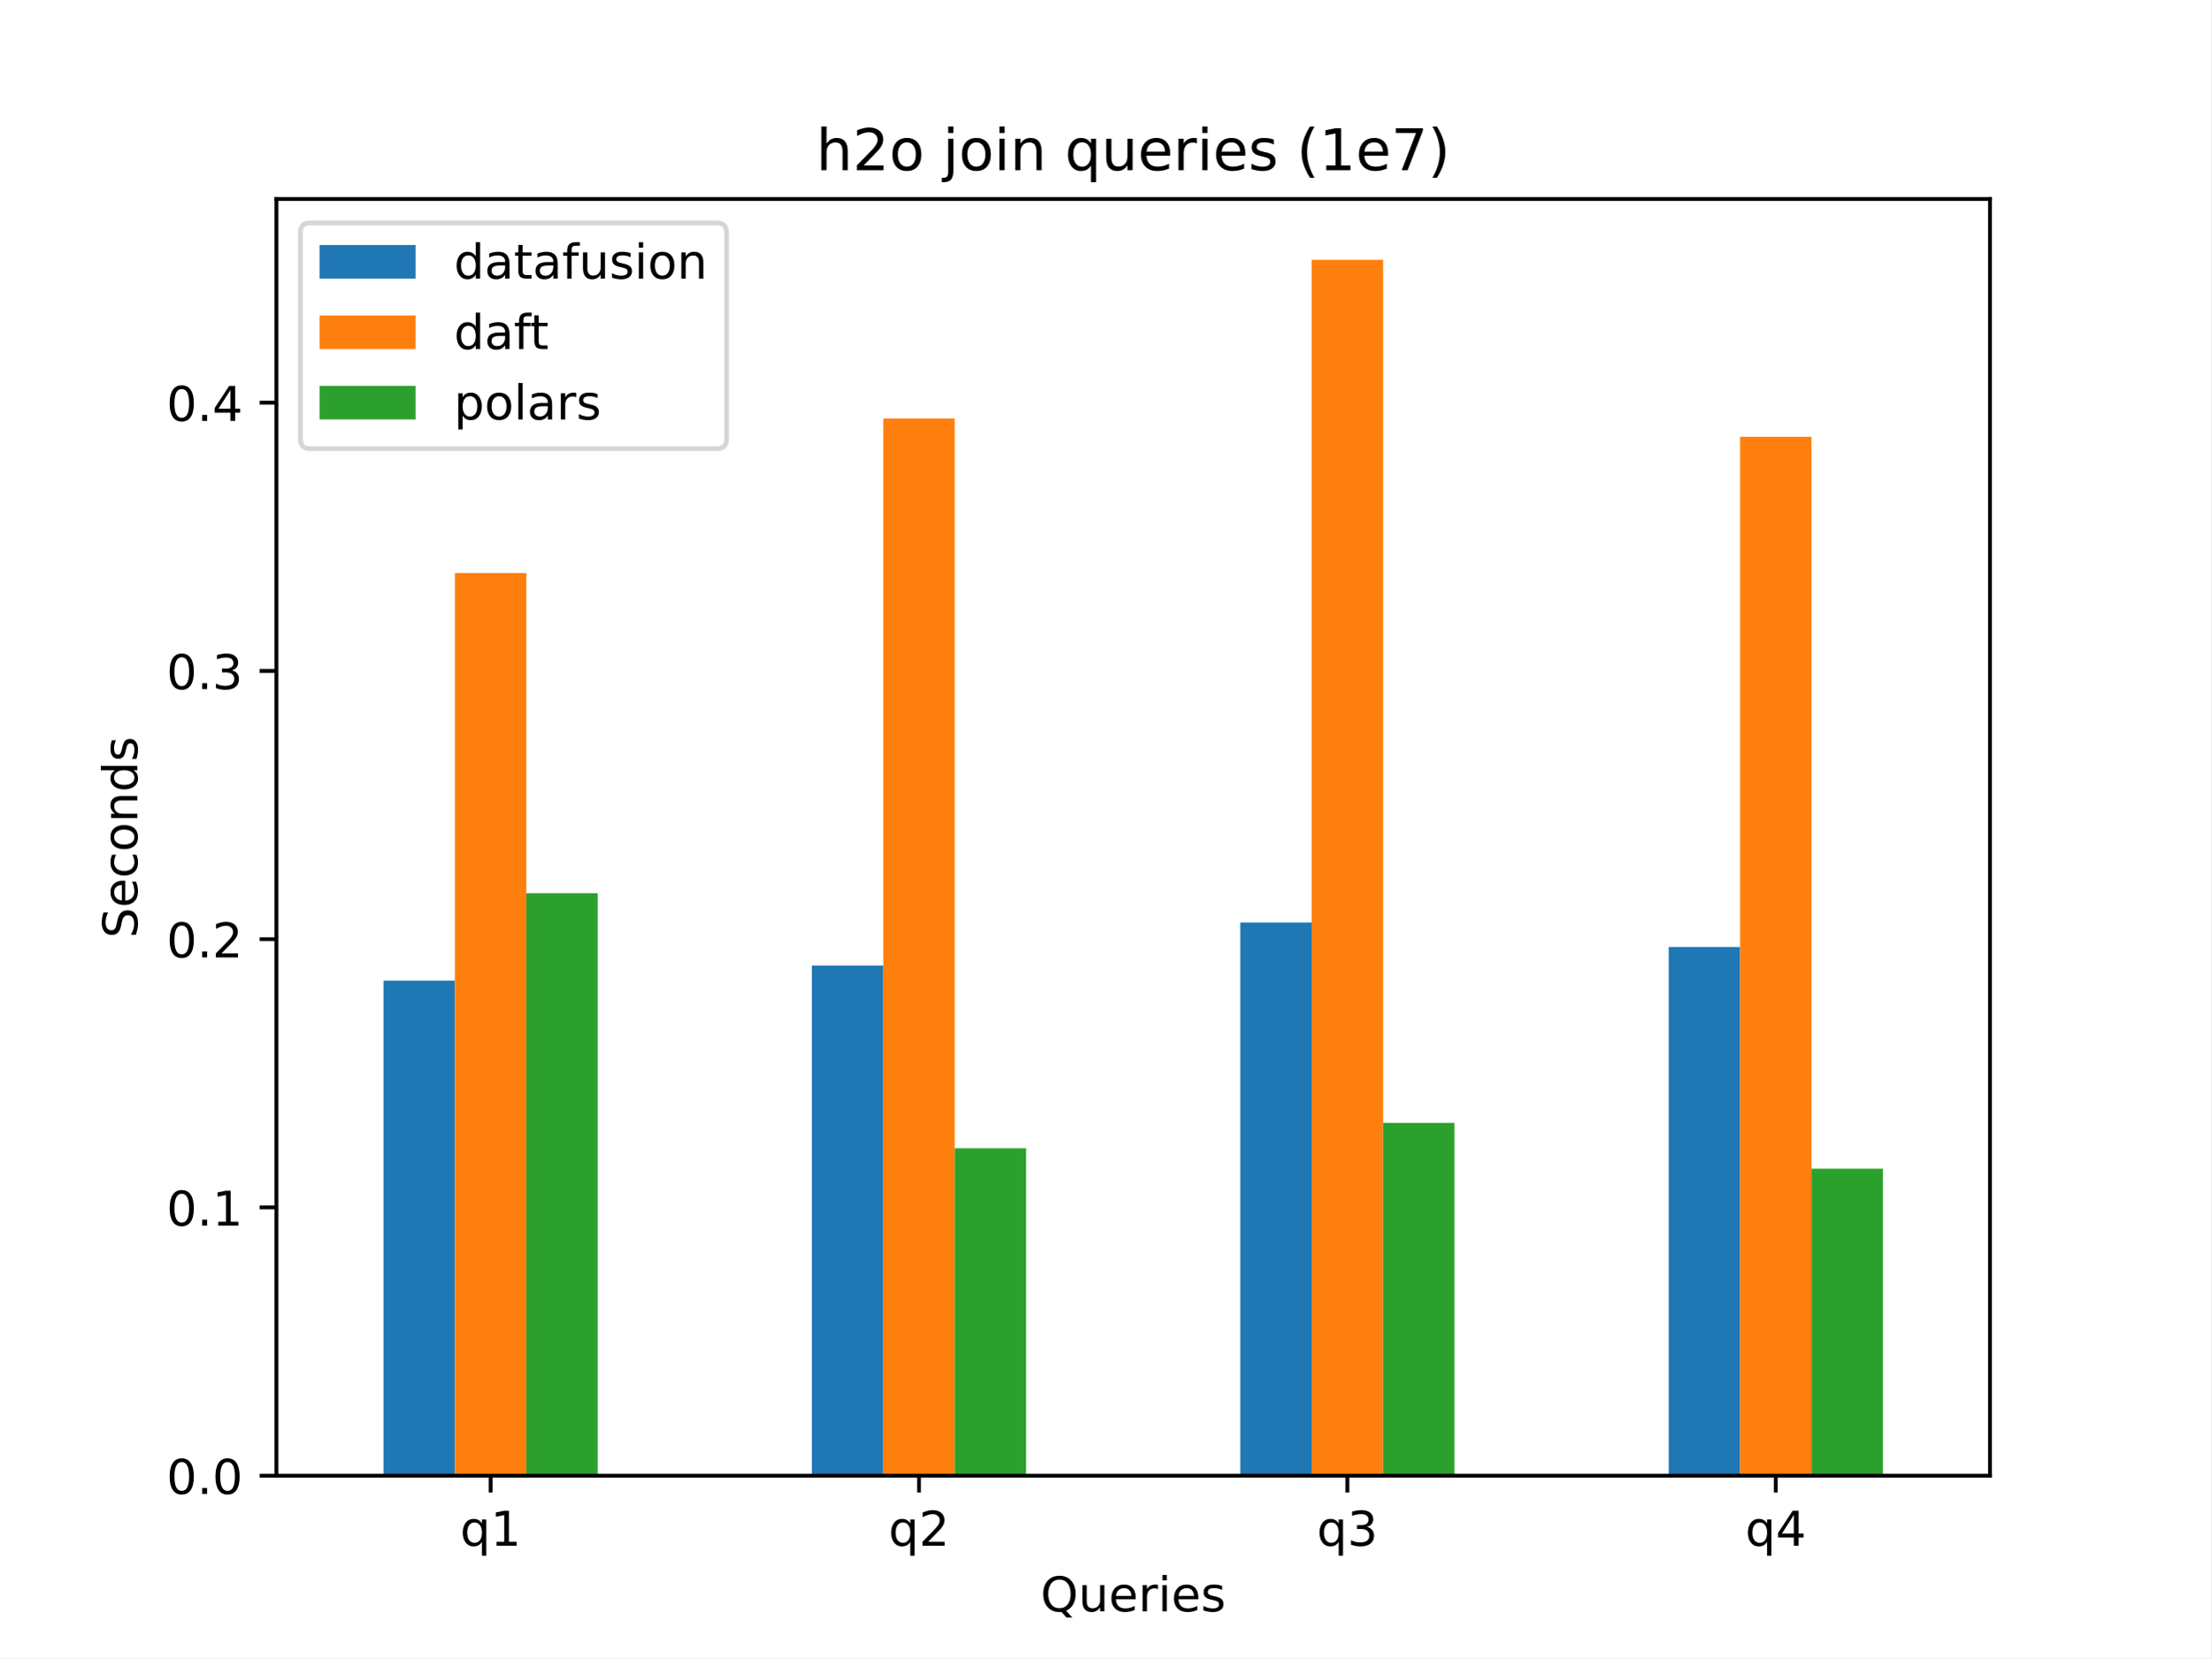
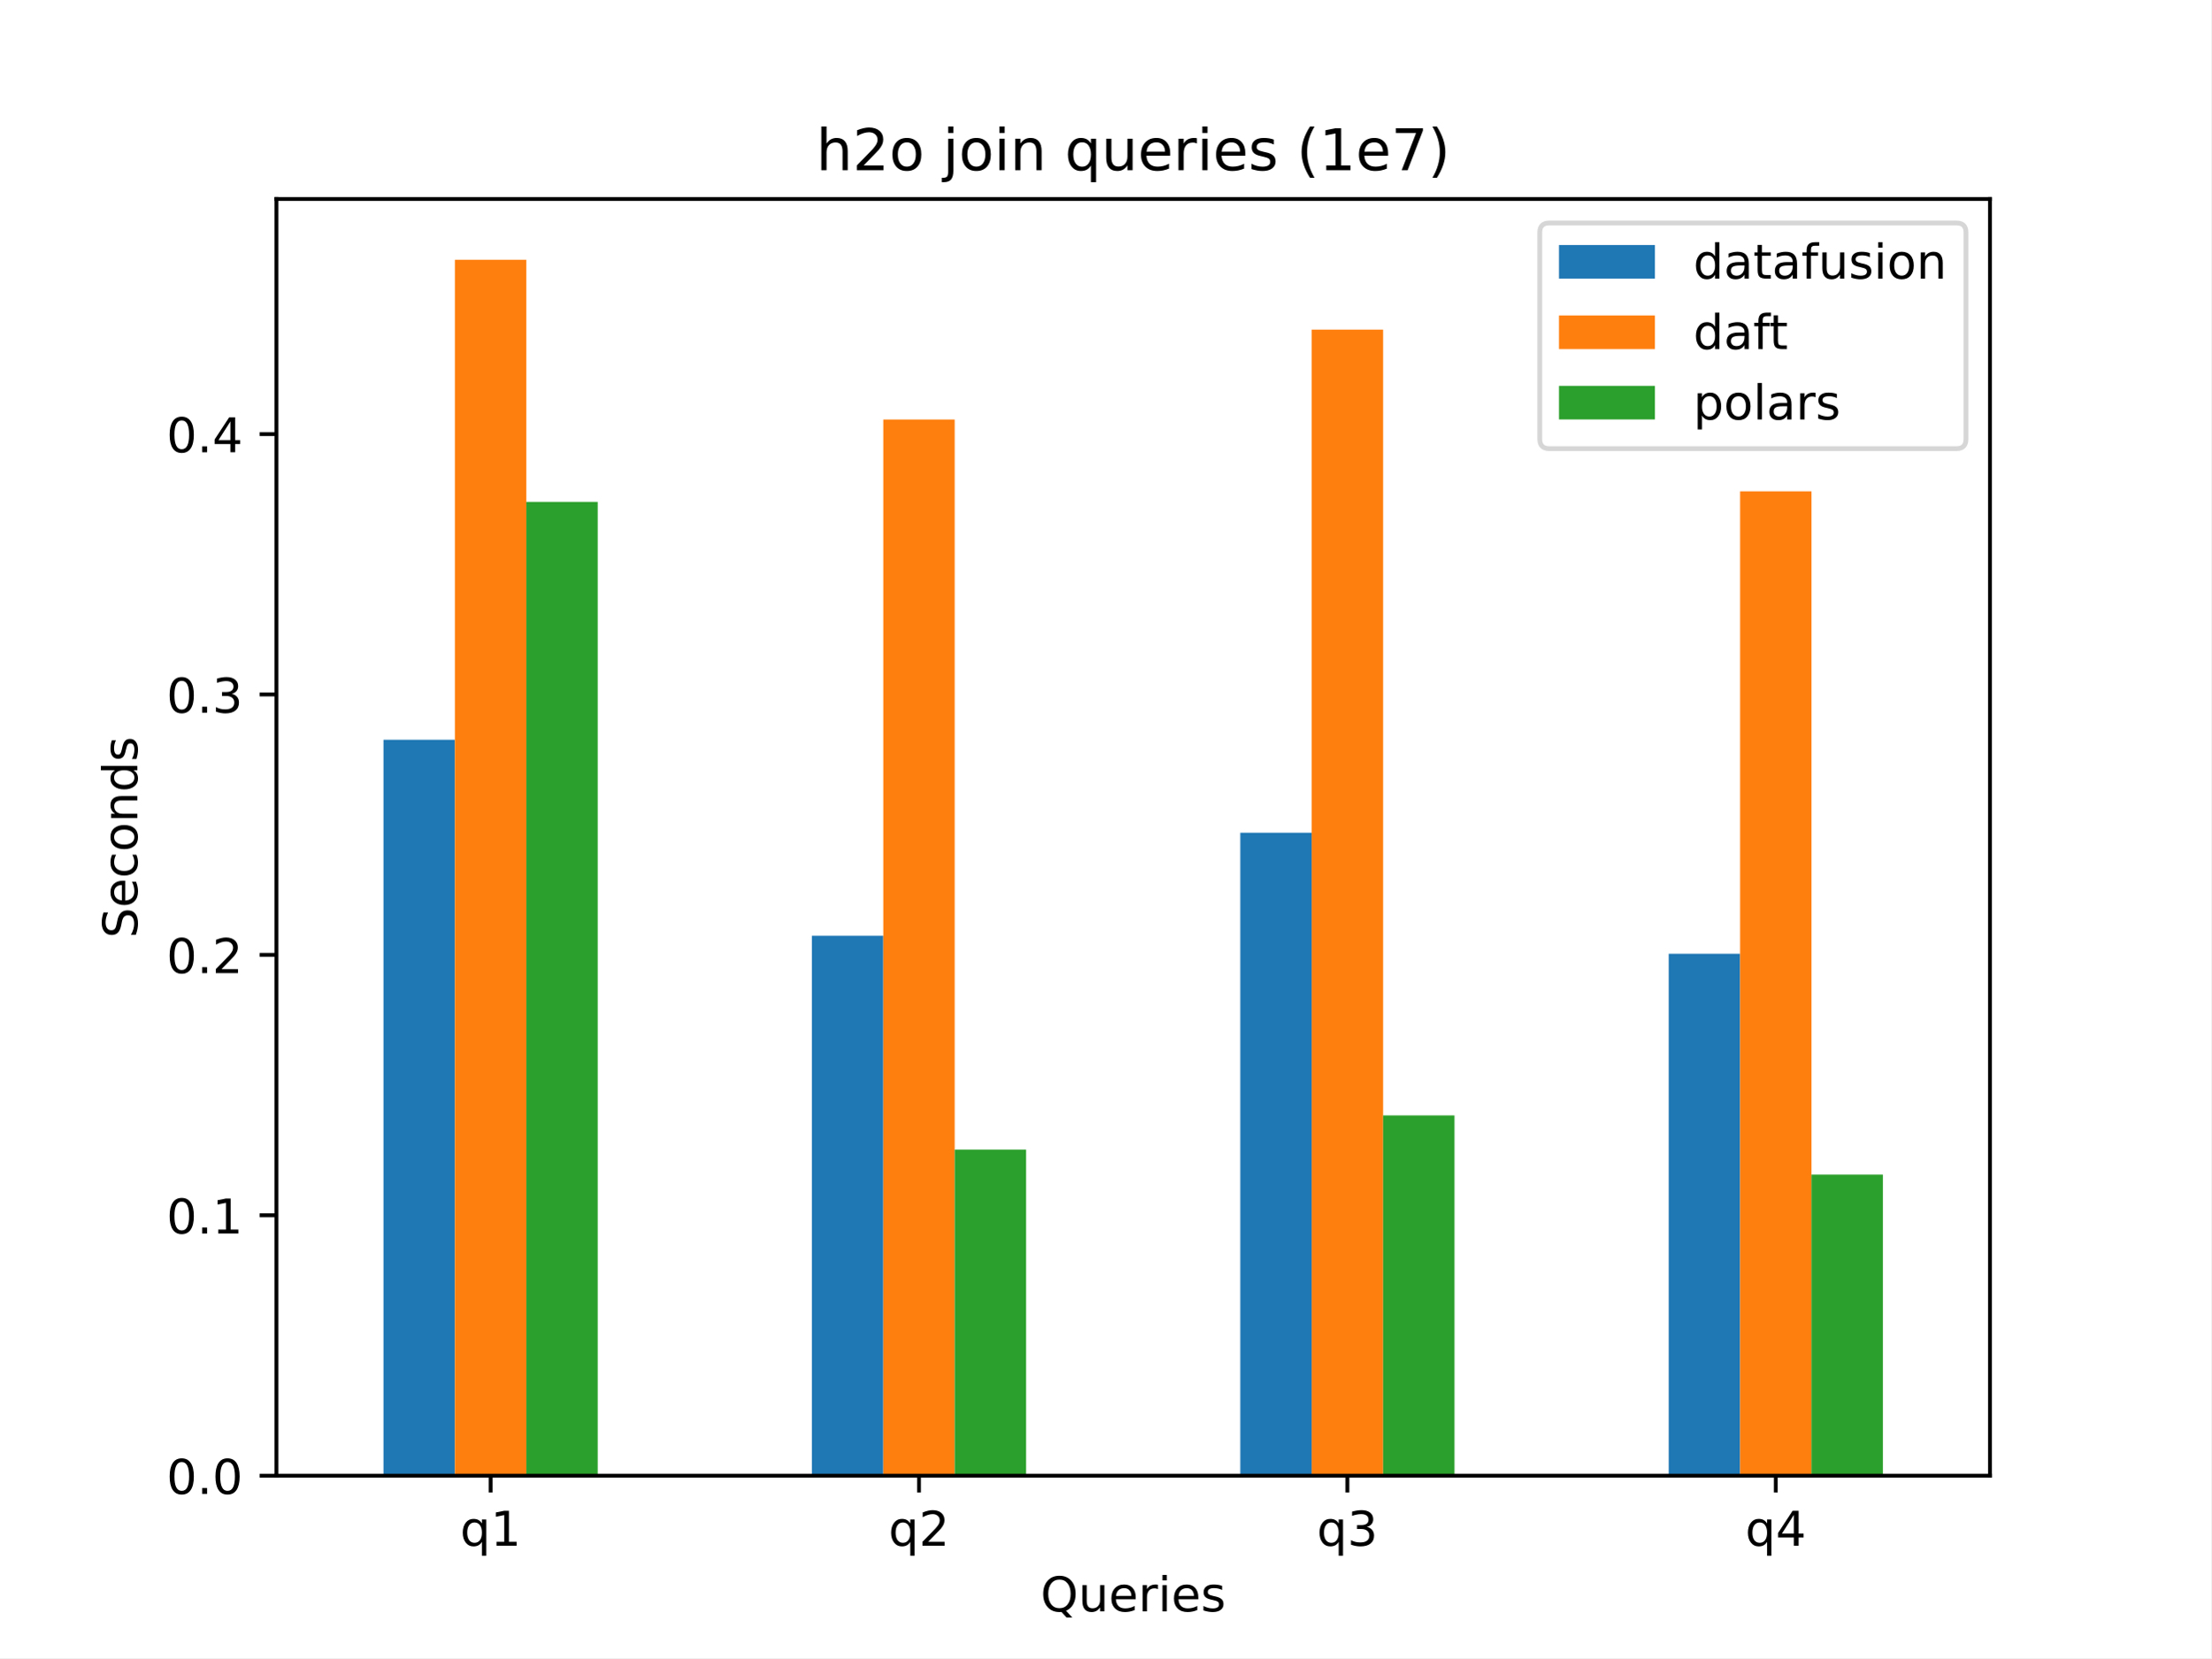
<svg xmlns="http://www.w3.org/2000/svg" xmlns:xlink="http://www.w3.org/1999/xlink" width="460.8pt" height="345.6pt" viewBox="0 0 460.8 345.6" version="1.1">
  <defs>
    <style type="text/css">*{stroke-linejoin: round; stroke-linecap: butt}</style>
  </defs>
  <g id="figure_1">
    <g id="patch_1">
      <path d="M 0 345.6  L 460.8 345.6  L 460.8 0  L 0 0  z " style="fill: #ffffff" />
    </g>
    <g id="axes_1">
      <g id="patch_2">
        <path d="M 57.6 307.584  L 414.72 307.584  L 414.72 41.472  L 57.6 41.472  z " style="fill: #ffffff" />
      </g>
      <g id="patch_3">
-         <path d="M 79.92 307.584  L 94.8 307.584  L 94.8 204.413  L 79.92 204.413  z " clip-path="url(#pbfed33ab33)" style="fill: #1f77b4" />
+         <path d="M 79.92 307.584  L 94.8 307.584  L 94.8 154.184  L 79.92 154.184  z " clip-path="url(#p03ab84b328)" style="fill: #1f77b4" />
      </g>
      <g id="patch_4">
-         <path d="M 169.2 307.584  L 184.08 307.584  L 184.08 201.251  L 169.2 201.251  z " clip-path="url(#pbfed33ab33)" style="fill: #1f77b4" />
+         <path d="M 169.2 307.584  L 184.08 307.584  L 184.08 195.052  L 169.2 195.052  z " clip-path="url(#p03ab84b328)" style="fill: #1f77b4" />
      </g>
      <g id="patch_5">
-         <path d="M 258.48 307.584  L 273.36 307.584  L 273.36 192.279  L 258.48 192.279  z " clip-path="url(#pbfed33ab33)" style="fill: #1f77b4" />
+         <path d="M 258.48 307.584  L 273.36 307.584  L 273.36 173.566  L 258.48 173.566  z " clip-path="url(#p03ab84b328)" style="fill: #1f77b4" />
      </g>
      <g id="patch_6">
-         <path d="M 347.76 307.584  L 362.64 307.584  L 362.64 197.383  L 347.76 197.383  z " clip-path="url(#pbfed33ab33)" style="fill: #1f77b4" />
+         <path d="M 347.76 307.584  L 362.64 307.584  L 362.64 198.792  L 347.76 198.792  z " clip-path="url(#p03ab84b328)" style="fill: #1f77b4" />
      </g>
      <g id="patch_7">
-         <path d="M 94.8 307.584  L 109.68 307.584  L 109.68 119.442  L 94.8 119.442  z " clip-path="url(#pbfed33ab33)" style="fill: #ff7f0e" />
+         <path d="M 94.8 307.584  L 109.68 307.584  L 109.68 54.144  L 94.8 54.144  z " clip-path="url(#p03ab84b328)" style="fill: #ff7f0e" />
      </g>
      <g id="patch_8">
-         <path d="M 184.08 307.584  L 198.96 307.584  L 198.96 87.215  L 184.08 87.215  z " clip-path="url(#pbfed33ab33)" style="fill: #ff7f0e" />
+         <path d="M 184.08 307.584  L 198.96 307.584  L 198.96 87.437  L 184.08 87.437  z " clip-path="url(#p03ab84b328)" style="fill: #ff7f0e" />
      </g>
      <g id="patch_9">
-         <path d="M 273.36 307.584  L 288.24 307.584  L 288.24 54.144  L 273.36 54.144  z " clip-path="url(#pbfed33ab33)" style="fill: #ff7f0e" />
+         <path d="M 273.36 307.584  L 288.24 307.584  L 288.24 68.705  L 273.36 68.705  z " clip-path="url(#p03ab84b328)" style="fill: #ff7f0e" />
      </g>
      <g id="patch_10">
-         <path d="M 362.64 307.584  L 377.52 307.584  L 377.52 91.039  L 362.64 91.039  z " clip-path="url(#pbfed33ab33)" style="fill: #ff7f0e" />
+         <path d="M 362.64 307.584  L 377.52 307.584  L 377.52 102.403  L 362.64 102.403  z " clip-path="url(#p03ab84b328)" style="fill: #ff7f0e" />
      </g>
      <g id="patch_11">
-         <path d="M 109.68 307.584  L 124.56 307.584  L 124.56 186.172  L 109.68 186.172  z " clip-path="url(#pbfed33ab33)" style="fill: #2ca02c" />
+         <path d="M 109.68 307.584  L 124.56 307.584  L 124.56 104.613  L 109.68 104.613  z " clip-path="url(#p03ab84b328)" style="fill: #2ca02c" />
      </g>
      <g id="patch_12">
-         <path d="M 198.96 307.584  L 213.84 307.584  L 213.84 239.333  L 198.96 239.333  z " clip-path="url(#pbfed33ab33)" style="fill: #2ca02c" />
+         <path d="M 198.96 307.584  L 213.84 307.584  L 213.84 239.631  L 198.96 239.631  z " clip-path="url(#p03ab84b328)" style="fill: #2ca02c" />
      </g>
      <g id="patch_13">
-         <path d="M 288.24 307.584  L 303.12 307.584  L 303.12 234.032  L 288.24 234.032  z " clip-path="url(#pbfed33ab33)" style="fill: #2ca02c" />
+         <path d="M 288.24 307.584  L 303.12 307.584  L 303.12 232.494  L 288.24 232.494  z " clip-path="url(#p03ab84b328)" style="fill: #2ca02c" />
      </g>
      <g id="patch_14">
-         <path d="M 377.52 307.584  L 392.4 307.584  L 392.4 243.582  L 377.52 243.582  z " clip-path="url(#pbfed33ab33)" style="fill: #2ca02c" />
+         <path d="M 377.52 307.584  L 392.4 307.584  L 392.4 244.82  L 377.52 244.82  z " clip-path="url(#p03ab84b328)" style="fill: #2ca02c" />
      </g>
      <g id="matplotlib.axis_1">
        <g id="xtick_1">
          <g id="line2d_1">
            <defs>
-               <path id="mb5d5915eaf" d="M 0 0  L 0 3.5  " style="stroke: #000000; stroke-width: 0.8" />
-             </defs>
-             <g>
-               <use xlink:href="#mb5d5915eaf" x="102.24" y="307.584" style="stroke: #000000; stroke-width: 0.8" />
+               <path id="mcb879475b0" d="M 0 0  L 0 3.5  " style="stroke: #000000; stroke-width: 0.8" />
+             </defs>
+             <g>
+               <use xlink:href="#mcb879475b0" x="102.24" y="307.584" style="stroke: #000000; stroke-width: 0.8" />
            </g>
          </g>
          <g id="text_1">
            <g transform="translate(95.88453 322.1824) scale(0.1 -0.1)">
              <defs>
                <path id="DejaVuSans-71" d="M 947 1747  Q 947 1113 1208 752  Q 1469 391 1925 391  Q 2381 391 2643 752  Q 2906 1113 2906 1747  Q 2906 2381 2643 2742  Q 2381 3103 1925 3103  Q 1469 3103 1208 2742  Q 947 2381 947 1747  z M 2906 525  Q 2725 213 2448 61  Q 2172 -91 1784 -91  Q 1150 -91 751 415  Q 353 922 353 1747  Q 353 2572 751 3078  Q 1150 3584 1784 3584  Q 2172 3584 2448 3432  Q 2725 3281 2906 2969  L 2906 3500  L 3481 3500  L 3481 -1331  L 2906 -1331  L 2906 525  z " transform="scale(0.015625)" />
                <path id="DejaVuSans-31" d="M 794 531  L 1825 531  L 1825 4091  L 703 3866  L 703 4441  L 1819 4666  L 2450 4666  L 2450 531  L 3481 531  L 3481 0  L 794 0  L 794 531  z " transform="scale(0.015625)" />
              </defs>
              <use xlink:href="#DejaVuSans-71" />
              <use xlink:href="#DejaVuSans-31" transform="translate(63.47656 0)" />
            </g>
          </g>
        </g>
        <g id="xtick_2">
          <g id="line2d_2">
            <g>
-               <use xlink:href="#mb5d5915eaf" x="191.52" y="307.584" style="stroke: #000000; stroke-width: 0.8" />
+               <use xlink:href="#mcb879475b0" x="191.52" y="307.584" style="stroke: #000000; stroke-width: 0.8" />
            </g>
          </g>
          <g id="text_2">
            <g transform="translate(185.1645 322.1824) scale(0.1 -0.1)">
              <defs>
                <path id="DejaVuSans-32" d="M 1228 531  L 3431 531  L 3431 0  L 469 0  L 469 531  Q 828 903 1448 1529  Q 2069 2156 2228 2338  Q 2531 2678 2651 2914  Q 2772 3150 2772 3378  Q 2772 3750 2511 3984  Q 2250 4219 1831 4219  Q 1534 4219 1204 4116  Q 875 4013 500 3803  L 500 4441  Q 881 4594 1212 4672  Q 1544 4750 1819 4750  Q 2544 4750 2975 4387  Q 3406 4025 3406 3419  Q 3406 3131 3298 2873  Q 3191 2616 2906 2266  Q 2828 2175 2409 1742  Q 1991 1309 1228 531  z " transform="scale(0.015625)" />
              </defs>
              <use xlink:href="#DejaVuSans-71" />
              <use xlink:href="#DejaVuSans-32" transform="translate(63.47656 0)" />
            </g>
          </g>
        </g>
        <g id="xtick_3">
          <g id="line2d_3">
            <g>
-               <use xlink:href="#mb5d5915eaf" x="280.8" y="307.584" style="stroke: #000000; stroke-width: 0.8" />
+               <use xlink:href="#mcb879475b0" x="280.8" y="307.584" style="stroke: #000000; stroke-width: 0.8" />
            </g>
          </g>
          <g id="text_3">
            <g transform="translate(274.4445 322.1824) scale(0.1 -0.1)">
              <defs>
                <path id="DejaVuSans-33" d="M 2597 2516  Q 3050 2419 3304 2112  Q 3559 1806 3559 1356  Q 3559 666 3084 287  Q 2609 -91 1734 -91  Q 1441 -91 1130 -33  Q 819 25 488 141  L 488 750  Q 750 597 1062 519  Q 1375 441 1716 441  Q 2309 441 2620 675  Q 2931 909 2931 1356  Q 2931 1769 2642 2001  Q 2353 2234 1838 2234  L 1294 2234  L 1294 2753  L 1863 2753  Q 2328 2753 2575 2939  Q 2822 3125 2822 3475  Q 2822 3834 2567 4026  Q 2313 4219 1838 4219  Q 1578 4219 1281 4162  Q 984 4106 628 3988  L 628 4550  Q 988 4650 1302 4700  Q 1616 4750 1894 4750  Q 2613 4750 3031 4423  Q 3450 4097 3450 3541  Q 3450 3153 3228 2886  Q 3006 2619 2597 2516  z " transform="scale(0.015625)" />
              </defs>
              <use xlink:href="#DejaVuSans-71" />
              <use xlink:href="#DejaVuSans-33" transform="translate(63.47656 0)" />
            </g>
          </g>
        </g>
        <g id="xtick_4">
          <g id="line2d_4">
            <g>
-               <use xlink:href="#mb5d5915eaf" x="370.08" y="307.584" style="stroke: #000000; stroke-width: 0.8" />
+               <use xlink:href="#mcb879475b0" x="370.08" y="307.584" style="stroke: #000000; stroke-width: 0.8" />
            </g>
          </g>
          <g id="text_4">
            <g transform="translate(363.7245 322.1824) scale(0.1 -0.1)">
              <defs>
                <path id="DejaVuSans-34" d="M 2419 4116  L 825 1625  L 2419 1625  L 2419 4116  z M 2253 4666  L 3047 4666  L 3047 1625  L 3713 1625  L 3713 1100  L 3047 1100  L 3047 0  L 2419 0  L 2419 1100  L 313 1100  L 313 1709  L 2253 4666  z " transform="scale(0.015625)" />
              </defs>
              <use xlink:href="#DejaVuSans-71" />
              <use xlink:href="#DejaVuSans-34" transform="translate(63.47656 0)" />
            </g>
          </g>
        </g>
        <g id="text_5">
          <g transform="translate(216.853 335.8606) scale(0.1 -0.1)">
            <defs>
              <path id="DejaVuSans-51" d="M 2522 4238  Q 1834 4238 1429 3725  Q 1025 3213 1025 2328  Q 1025 1447 1429 934  Q 1834 422 2522 422  Q 3209 422 3611 934  Q 4013 1447 4013 2328  Q 4013 3213 3611 3725  Q 3209 4238 2522 4238  z M 3406 84  L 4238 -825  L 3475 -825  L 2784 -78  Q 2681 -84 2626 -87  Q 2572 -91 2522 -91  Q 1538 -91 948 567  Q 359 1225 359 2328  Q 359 3434 948 4092  Q 1538 4750 2522 4750  Q 3503 4750 4090 4092  Q 4678 3434 4678 2328  Q 4678 1516 4351 937  Q 4025 359 3406 84  z " transform="scale(0.015625)" />
              <path id="DejaVuSans-75" d="M 544 1381  L 544 3500  L 1119 3500  L 1119 1403  Q 1119 906 1312 657  Q 1506 409 1894 409  Q 2359 409 2629 706  Q 2900 1003 2900 1516  L 2900 3500  L 3475 3500  L 3475 0  L 2900 0  L 2900 538  Q 2691 219 2414 64  Q 2138 -91 1772 -91  Q 1169 -91 856 284  Q 544 659 544 1381  z M 1991 3584  L 1991 3584  z " transform="scale(0.015625)" />
              <path id="DejaVuSans-65" d="M 3597 1894  L 3597 1613  L 953 1613  Q 991 1019 1311 708  Q 1631 397 2203 397  Q 2534 397 2845 478  Q 3156 559 3463 722  L 3463 178  Q 3153 47 2828 -22  Q 2503 -91 2169 -91  Q 1331 -91 842 396  Q 353 884 353 1716  Q 353 2575 817 3079  Q 1281 3584 2069 3584  Q 2775 3584 3186 3129  Q 3597 2675 3597 1894  z M 3022 2063  Q 3016 2534 2758 2815  Q 2500 3097 2075 3097  Q 1594 3097 1305 2825  Q 1016 2553 972 2059  L 3022 2063  z " transform="scale(0.015625)" />
              <path id="DejaVuSans-72" d="M 2631 2963  Q 2534 3019 2420 3045  Q 2306 3072 2169 3072  Q 1681 3072 1420 2755  Q 1159 2438 1159 1844  L 1159 0  L 581 0  L 581 3500  L 1159 3500  L 1159 2956  Q 1341 3275 1631 3429  Q 1922 3584 2338 3584  Q 2397 3584 2469 3576  Q 2541 3569 2628 3553  L 2631 2963  z " transform="scale(0.015625)" />
              <path id="DejaVuSans-69" d="M 603 3500  L 1178 3500  L 1178 0  L 603 0  L 603 3500  z M 603 4863  L 1178 4863  L 1178 4134  L 603 4134  L 603 4863  z " transform="scale(0.015625)" />
              <path id="DejaVuSans-73" d="M 2834 3397  L 2834 2853  Q 2591 2978 2328 3040  Q 2066 3103 1784 3103  Q 1356 3103 1142 2972  Q 928 2841 928 2578  Q 928 2378 1081 2264  Q 1234 2150 1697 2047  L 1894 2003  Q 2506 1872 2764 1633  Q 3022 1394 3022 966  Q 3022 478 2636 193  Q 2250 -91 1575 -91  Q 1294 -91 989 -36  Q 684 19 347 128  L 347 722  Q 666 556 975 473  Q 1284 391 1588 391  Q 1994 391 2212 530  Q 2431 669 2431 922  Q 2431 1156 2273 1281  Q 2116 1406 1581 1522  L 1381 1569  Q 847 1681 609 1914  Q 372 2147 372 2553  Q 372 3047 722 3315  Q 1072 3584 1716 3584  Q 2034 3584 2315 3537  Q 2597 3491 2834 3397  z " transform="scale(0.015625)" />
            </defs>
            <use xlink:href="#DejaVuSans-51" />
            <use xlink:href="#DejaVuSans-75" transform="translate(78.71094 0)" />
            <use xlink:href="#DejaVuSans-65" transform="translate(142.0898 0)" />
            <use xlink:href="#DejaVuSans-72" transform="translate(203.6133 0)" />
            <use xlink:href="#DejaVuSans-69" transform="translate(244.7266 0)" />
            <use xlink:href="#DejaVuSans-65" transform="translate(272.5098 0)" />
            <use xlink:href="#DejaVuSans-73" transform="translate(334.0332 0)" />
          </g>
        </g>
      </g>
      <g id="matplotlib.axis_2">
        <g id="ytick_1">
          <g id="line2d_5">
            <defs>
-               <path id="m289b887975" d="M 0 0  L -3.5 0  " style="stroke: #000000; stroke-width: 0.8" />
-             </defs>
-             <g>
-               <use xlink:href="#m289b887975" x="57.6" y="307.584" style="stroke: #000000; stroke-width: 0.8" />
+               <path id="m76ac774c20" d="M 0 0  L -3.5 0  " style="stroke: #000000; stroke-width: 0.8" />
+             </defs>
+             <g>
+               <use xlink:href="#m76ac774c20" x="57.6" y="307.584" style="stroke: #000000; stroke-width: 0.8" />
            </g>
          </g>
          <g id="text_6">
            <g transform="translate(34.69687 311.3832) scale(0.1 -0.1)">
              <defs>
                <path id="DejaVuSans-30" d="M 2034 4250  Q 1547 4250 1301 3770  Q 1056 3291 1056 2328  Q 1056 1369 1301 889  Q 1547 409 2034 409  Q 2525 409 2770 889  Q 3016 1369 3016 2328  Q 3016 3291 2770 3770  Q 2525 4250 2034 4250  z M 2034 4750  Q 2819 4750 3233 4129  Q 3647 3509 3647 2328  Q 3647 1150 3233 529  Q 2819 -91 2034 -91  Q 1250 -91 836 529  Q 422 1150 422 2328  Q 422 3509 836 4129  Q 1250 4750 2034 4750  z " transform="scale(0.015625)" />
                <path id="DejaVuSans-2e" d="M 684 794  L 1344 794  L 1344 0  L 684 0  L 684 794  z " transform="scale(0.015625)" />
              </defs>
              <use xlink:href="#DejaVuSans-30" />
              <use xlink:href="#DejaVuSans-2e" transform="translate(63.62305 0)" />
              <use xlink:href="#DejaVuSans-30" transform="translate(95.41016 0)" />
            </g>
          </g>
        </g>
        <g id="ytick_2">
          <g id="line2d_6">
            <g>
-               <use xlink:href="#m289b887975" x="57.6" y="251.669" style="stroke: #000000; stroke-width: 0.8" />
+               <use xlink:href="#m76ac774c20" x="57.6" y="253.305" style="stroke: #000000; stroke-width: 0.8" />
            </g>
          </g>
          <g id="text_7">
-             <g transform="translate(34.69687 255.4678) scale(0.1 -0.1)">
+             <g transform="translate(34.69687 257.104) scale(0.1 -0.1)">
              <use xlink:href="#DejaVuSans-30" />
              <use xlink:href="#DejaVuSans-2e" transform="translate(63.62305 0)" />
              <use xlink:href="#DejaVuSans-31" transform="translate(95.41016 0)" />
            </g>
          </g>
        </g>
        <g id="ytick_3">
          <g id="line2d_7">
            <g>
-               <use xlink:href="#m289b887975" x="57.6" y="195.753" style="stroke: #000000; stroke-width: 0.8" />
+               <use xlink:href="#m76ac774c20" x="57.6" y="199.026" style="stroke: #000000; stroke-width: 0.8" />
            </g>
          </g>
          <g id="text_8">
-             <g transform="translate(34.69687 199.5523) scale(0.1 -0.1)">
+             <g transform="translate(34.69687 202.8248) scale(0.1 -0.1)">
              <use xlink:href="#DejaVuSans-30" />
              <use xlink:href="#DejaVuSans-2e" transform="translate(63.62305 0)" />
              <use xlink:href="#DejaVuSans-32" transform="translate(95.41016 0)" />
            </g>
          </g>
        </g>
        <g id="ytick_4">
          <g id="line2d_8">
            <g>
-               <use xlink:href="#m289b887975" x="57.6" y="139.838" style="stroke: #000000; stroke-width: 0.8" />
+               <use xlink:href="#m76ac774c20" x="57.6" y="144.746" style="stroke: #000000; stroke-width: 0.8" />
            </g>
          </g>
          <g id="text_9">
-             <g transform="translate(34.69687 143.6369) scale(0.1 -0.1)">
+             <g transform="translate(34.69687 148.5455) scale(0.1 -0.1)">
              <use xlink:href="#DejaVuSans-30" />
              <use xlink:href="#DejaVuSans-2e" transform="translate(63.62305 0)" />
              <use xlink:href="#DejaVuSans-33" transform="translate(95.41016 0)" />
            </g>
          </g>
        </g>
        <g id="ytick_5">
          <g id="line2d_9">
            <g>
-               <use xlink:href="#m289b887975" x="57.6" y="83.922" style="stroke: #000000; stroke-width: 0.8" />
+               <use xlink:href="#m76ac774c20" x="57.6" y="90.467" style="stroke: #000000; stroke-width: 0.8" />
            </g>
          </g>
          <g id="text_10">
-             <g transform="translate(34.69687 87.72148) scale(0.1 -0.1)">
+             <g transform="translate(34.69687 94.26631) scale(0.1 -0.1)">
              <use xlink:href="#DejaVuSans-30" />
              <use xlink:href="#DejaVuSans-2e" transform="translate(63.62305 0)" />
              <use xlink:href="#DejaVuSans-34" transform="translate(95.41016 0)" />
            </g>
          </g>
        </g>
        <g id="text_11">
          <g transform="translate(28.61719 195.535) rotate(-90) scale(0.1 -0.1)">
            <defs>
              <path id="DejaVuSans-53" d="M 3425 4513  L 3425 3897  Q 3066 4069 2747 4153  Q 2428 4238 2131 4238  Q 1616 4238 1336 4038  Q 1056 3838 1056 3469  Q 1056 3159 1242 3001  Q 1428 2844 1947 2747  L 2328 2669  Q 3034 2534 3370 2195  Q 3706 1856 3706 1288  Q 3706 609 3251 259  Q 2797 -91 1919 -91  Q 1588 -91 1214 -16  Q 841 59 441 206  L 441 856  Q 825 641 1194 531  Q 1563 422 1919 422  Q 2459 422 2753 634  Q 3047 847 3047 1241  Q 3047 1584 2836 1778  Q 2625 1972 2144 2069  L 1759 2144  Q 1053 2284 737 2584  Q 422 2884 422 3419  Q 422 4038 858 4394  Q 1294 4750 2059 4750  Q 2388 4750 2728 4690  Q 3069 4631 3425 4513  z " transform="scale(0.015625)" />
              <path id="DejaVuSans-63" d="M 3122 3366  L 3122 2828  Q 2878 2963 2633 3030  Q 2388 3097 2138 3097  Q 1578 3097 1268 2742  Q 959 2388 959 1747  Q 959 1106 1268 751  Q 1578 397 2138 397  Q 2388 397 2633 464  Q 2878 531 3122 666  L 3122 134  Q 2881 22 2623 -34  Q 2366 -91 2075 -91  Q 1284 -91 818 406  Q 353 903 353 1747  Q 353 2603 823 3093  Q 1294 3584 2113 3584  Q 2378 3584 2631 3529  Q 2884 3475 3122 3366  z " transform="scale(0.015625)" />
              <path id="DejaVuSans-6f" d="M 1959 3097  Q 1497 3097 1228 2736  Q 959 2375 959 1747  Q 959 1119 1226 758  Q 1494 397 1959 397  Q 2419 397 2687 759  Q 2956 1122 2956 1747  Q 2956 2369 2687 2733  Q 2419 3097 1959 3097  z M 1959 3584  Q 2709 3584 3137 3096  Q 3566 2609 3566 1747  Q 3566 888 3137 398  Q 2709 -91 1959 -91  Q 1206 -91 779 398  Q 353 888 353 1747  Q 353 2609 779 3096  Q 1206 3584 1959 3584  z " transform="scale(0.015625)" />
              <path id="DejaVuSans-6e" d="M 3513 2113  L 3513 0  L 2938 0  L 2938 2094  Q 2938 2591 2744 2837  Q 2550 3084 2163 3084  Q 1697 3084 1428 2787  Q 1159 2491 1159 1978  L 1159 0  L 581 0  L 581 3500  L 1159 3500  L 1159 2956  Q 1366 3272 1645 3428  Q 1925 3584 2291 3584  Q 2894 3584 3203 3211  Q 3513 2838 3513 2113  z " transform="scale(0.015625)" />
              <path id="DejaVuSans-64" d="M 2906 2969  L 2906 4863  L 3481 4863  L 3481 0  L 2906 0  L 2906 525  Q 2725 213 2448 61  Q 2172 -91 1784 -91  Q 1150 -91 751 415  Q 353 922 353 1747  Q 353 2572 751 3078  Q 1150 3584 1784 3584  Q 2172 3584 2448 3432  Q 2725 3281 2906 2969  z M 947 1747  Q 947 1113 1208 752  Q 1469 391 1925 391  Q 2381 391 2643 752  Q 2906 1113 2906 1747  Q 2906 2381 2643 2742  Q 2381 3103 1925 3103  Q 1469 3103 1208 2742  Q 947 2381 947 1747  z " transform="scale(0.015625)" />
            </defs>
            <use xlink:href="#DejaVuSans-53" />
            <use xlink:href="#DejaVuSans-65" transform="translate(63.47656 0)" />
            <use xlink:href="#DejaVuSans-63" transform="translate(125 0)" />
            <use xlink:href="#DejaVuSans-6f" transform="translate(179.9805 0)" />
            <use xlink:href="#DejaVuSans-6e" transform="translate(241.1621 0)" />
            <use xlink:href="#DejaVuSans-64" transform="translate(304.541 0)" />
            <use xlink:href="#DejaVuSans-73" transform="translate(368.0176 0)" />
          </g>
        </g>
      </g>
      <g id="patch_15">
        <path d="M 57.6 307.584  L 57.6 41.472  " style="fill: none; stroke: #000000; stroke-width: 0.8; stroke-linejoin: miter; stroke-linecap: square" />
      </g>
      <g id="patch_16">
        <path d="M 414.72 307.584  L 414.72 41.472  " style="fill: none; stroke: #000000; stroke-width: 0.8; stroke-linejoin: miter; stroke-linecap: square" />
      </g>
      <g id="patch_17">
        <path d="M 57.6 307.584  L 414.72 307.584  " style="fill: none; stroke: #000000; stroke-width: 0.8; stroke-linejoin: miter; stroke-linecap: square" />
      </g>
      <g id="patch_18">
        <path d="M 57.6 41.472  L 414.72 41.472  " style="fill: none; stroke: #000000; stroke-width: 0.8; stroke-linejoin: miter; stroke-linecap: square" />
      </g>
      <g id="text_12">
        <g transform="translate(170.0775 35.472) scale(0.12 -0.12)">
          <defs>
            <path id="DejaVuSans-68" d="M 3513 2113  L 3513 0  L 2938 0  L 2938 2094  Q 2938 2591 2744 2837  Q 2550 3084 2163 3084  Q 1697 3084 1428 2787  Q 1159 2491 1159 1978  L 1159 0  L 581 0  L 581 4863  L 1159 4863  L 1159 2956  Q 1366 3272 1645 3428  Q 1925 3584 2291 3584  Q 2894 3584 3203 3211  Q 3513 2838 3513 2113  z " transform="scale(0.015625)" />
            <path id="DejaVuSans-20" transform="scale(0.015625)" />
            <path id="DejaVuSans-6a" d="M 603 3500  L 1178 3500  L 1178 -63  Q 1178 -731 923 -1031  Q 669 -1331 103 -1331  L -116 -1331  L -116 -844  L 38 -844  Q 366 -844 484 -692  Q 603 -541 603 -63  L 603 3500  z M 603 4863  L 1178 4863  L 1178 4134  L 603 4134  L 603 4863  z " transform="scale(0.015625)" />
            <path id="DejaVuSans-28" d="M 1984 4856  Q 1566 4138 1362 3434  Q 1159 2731 1159 2009  Q 1159 1288 1364 580  Q 1569 -128 1984 -844  L 1484 -844  Q 1016 -109 783 600  Q 550 1309 550 2009  Q 550 2706 781 3412  Q 1013 4119 1484 4856  L 1984 4856  z " transform="scale(0.015625)" />
            <path id="DejaVuSans-37" d="M 525 4666  L 3525 4666  L 3525 4397  L 1831 0  L 1172 0  L 2766 4134  L 525 4134  L 525 4666  z " transform="scale(0.015625)" />
            <path id="DejaVuSans-29" d="M 513 4856  L 1013 4856  Q 1481 4119 1714 3412  Q 1947 2706 1947 2009  Q 1947 1309 1714 600  Q 1481 -109 1013 -844  L 513 -844  Q 928 -128 1133 580  Q 1338 1288 1338 2009  Q 1338 2731 1133 3434  Q 928 4138 513 4856  z " transform="scale(0.015625)" />
          </defs>
          <use xlink:href="#DejaVuSans-68" />
          <use xlink:href="#DejaVuSans-32" transform="translate(63.37891 0)" />
          <use xlink:href="#DejaVuSans-6f" transform="translate(127.002 0)" />
          <use xlink:href="#DejaVuSans-20" transform="translate(188.1836 0)" />
          <use xlink:href="#DejaVuSans-6a" transform="translate(219.9707 0)" />
          <use xlink:href="#DejaVuSans-6f" transform="translate(247.7539 0)" />
          <use xlink:href="#DejaVuSans-69" transform="translate(308.9355 0)" />
          <use xlink:href="#DejaVuSans-6e" transform="translate(336.7188 0)" />
          <use xlink:href="#DejaVuSans-20" transform="translate(400.0977 0)" />
          <use xlink:href="#DejaVuSans-71" transform="translate(431.8848 0)" />
          <use xlink:href="#DejaVuSans-75" transform="translate(495.3613 0)" />
          <use xlink:href="#DejaVuSans-65" transform="translate(558.7402 0)" />
          <use xlink:href="#DejaVuSans-72" transform="translate(620.2637 0)" />
          <use xlink:href="#DejaVuSans-69" transform="translate(661.377 0)" />
          <use xlink:href="#DejaVuSans-65" transform="translate(689.1602 0)" />
          <use xlink:href="#DejaVuSans-73" transform="translate(750.6836 0)" />
          <use xlink:href="#DejaVuSans-20" transform="translate(802.7832 0)" />
          <use xlink:href="#DejaVuSans-28" transform="translate(834.5703 0)" />
          <use xlink:href="#DejaVuSans-31" transform="translate(873.584 0)" />
          <use xlink:href="#DejaVuSans-65" transform="translate(937.207 0)" />
          <use xlink:href="#DejaVuSans-37" transform="translate(998.7305 0)" />
          <use xlink:href="#DejaVuSans-29" transform="translate(1062.354 0)" />
        </g>
      </g>
      <g id="legend_1">
        <g id="patch_19">
-           <path d="M 64.6 93.506  L 149.427 93.506  Q 151.427 93.506 151.427 91.506  L 151.427 48.472  Q 151.427 46.472 149.427 46.472  L 64.6 46.472  Q 62.6 46.472 62.6 48.472  L 62.6 91.506  Q 62.6 93.506 64.6 93.506  z " style="fill: #ffffff; opacity: 0.8; stroke: #cccccc; stroke-linejoin: miter" />
+           <path d="M 322.893 93.506  L 407.72 93.506  Q 409.72 93.506 409.72 91.506  L 409.72 48.472  Q 409.72 46.472 407.72 46.472  L 322.893 46.472  Q 320.893 46.472 320.893 48.472  L 320.893 91.506  Q 320.893 93.506 322.893 93.506  z " style="fill: #ffffff; opacity: 0.8; stroke: #cccccc; stroke-linejoin: miter" />
        </g>
        <g id="patch_20">
-           <path d="M 66.6 58.07  L 86.6 58.07  L 86.6 51.07  L 66.6 51.07  z " style="fill: #1f77b4" />
+           <path d="M 324.893 58.07  L 344.893 58.07  L 344.893 51.07  L 324.893 51.07  z " style="fill: #1f77b4" />
        </g>
        <g id="text_13">
-           <g transform="translate(94.6 58.07044) scale(0.1 -0.1)">
+           <g transform="translate(352.8934 58.07044) scale(0.1 -0.1)">
            <defs>
              <path id="DejaVuSans-61" d="M 2194 1759  Q 1497 1759 1228 1600  Q 959 1441 959 1056  Q 959 750 1161 570  Q 1363 391 1709 391  Q 2188 391 2477 730  Q 2766 1069 2766 1631  L 2766 1759  L 2194 1759  z M 3341 1997  L 3341 0  L 2766 0  L 2766 531  Q 2569 213 2275 61  Q 1981 -91 1556 -91  Q 1019 -91 701 211  Q 384 513 384 1019  Q 384 1609 779 1909  Q 1175 2209 1959 2209  L 2766 2209  L 2766 2266  Q 2766 2663 2505 2880  Q 2244 3097 1772 3097  Q 1472 3097 1187 3025  Q 903 2953 641 2809  L 641 3341  Q 956 3463 1253 3523  Q 1550 3584 1831 3584  Q 2591 3584 2966 3190  Q 3341 2797 3341 1997  z " transform="scale(0.015625)" />
              <path id="DejaVuSans-74" d="M 1172 4494  L 1172 3500  L 2356 3500  L 2356 3053  L 1172 3053  L 1172 1153  Q 1172 725 1289 603  Q 1406 481 1766 481  L 2356 481  L 2356 0  L 1766 0  Q 1100 0 847 248  Q 594 497 594 1153  L 594 3053  L 172 3053  L 172 3500  L 594 3500  L 594 4494  L 1172 4494  z " transform="scale(0.015625)" />
              <path id="DejaVuSans-66" d="M 2375 4863  L 2375 4384  L 1825 4384  Q 1516 4384 1395 4259  Q 1275 4134 1275 3809  L 1275 3500  L 2222 3500  L 2222 3053  L 1275 3053  L 1275 0  L 697 0  L 697 3053  L 147 3053  L 147 3500  L 697 3500  L 697 3744  Q 697 4328 969 4595  Q 1241 4863 1831 4863  L 2375 4863  z " transform="scale(0.015625)" />
            </defs>
            <use xlink:href="#DejaVuSans-64" />
            <use xlink:href="#DejaVuSans-61" transform="translate(63.47656 0)" />
            <use xlink:href="#DejaVuSans-74" transform="translate(124.7559 0)" />
            <use xlink:href="#DejaVuSans-61" transform="translate(163.9648 0)" />
            <use xlink:href="#DejaVuSans-66" transform="translate(225.2441 0)" />
            <use xlink:href="#DejaVuSans-75" transform="translate(260.4492 0)" />
            <use xlink:href="#DejaVuSans-73" transform="translate(323.8281 0)" />
            <use xlink:href="#DejaVuSans-69" transform="translate(375.9277 0)" />
            <use xlink:href="#DejaVuSans-6f" transform="translate(403.7109 0)" />
            <use xlink:href="#DejaVuSans-6e" transform="translate(464.8926 0)" />
          </g>
        </g>
        <g id="patch_21">
-           <path d="M 66.6 72.749  L 86.6 72.749  L 86.6 65.749  L 66.6 65.749  z " style="fill: #ff7f0e" />
+           <path d="M 324.893 72.749  L 344.893 72.749  L 344.893 65.749  L 324.893 65.749  z " style="fill: #ff7f0e" />
        </g>
        <g id="text_14">
-           <g transform="translate(94.6 72.74856) scale(0.1 -0.1)">
+           <g transform="translate(352.8934 72.74856) scale(0.1 -0.1)">
            <use xlink:href="#DejaVuSans-64" />
            <use xlink:href="#DejaVuSans-61" transform="translate(63.47656 0)" />
            <use xlink:href="#DejaVuSans-66" transform="translate(124.7559 0)" />
            <use xlink:href="#DejaVuSans-74" transform="translate(158.2109 0)" />
          </g>
        </g>
        <g id="patch_22">
-           <path d="M 66.6 87.427  L 86.6 87.427  L 86.6 80.427  L 66.6 80.427  z " style="fill: #2ca02c" />
+           <path d="M 324.893 87.427  L 344.893 87.427  L 344.893 80.427  L 324.893 80.427  z " style="fill: #2ca02c" />
        </g>
        <g id="text_15">
-           <g transform="translate(94.6 87.42669) scale(0.1 -0.1)">
+           <g transform="translate(352.8934 87.42669) scale(0.1 -0.1)">
            <defs>
              <path id="DejaVuSans-70" d="M 1159 525  L 1159 -1331  L 581 -1331  L 581 3500  L 1159 3500  L 1159 2969  Q 1341 3281 1617 3432  Q 1894 3584 2278 3584  Q 2916 3584 3314 3078  Q 3713 2572 3713 1747  Q 3713 922 3314 415  Q 2916 -91 2278 -91  Q 1894 -91 1617 61  Q 1341 213 1159 525  z M 3116 1747  Q 3116 2381 2855 2742  Q 2594 3103 2138 3103  Q 1681 3103 1420 2742  Q 1159 2381 1159 1747  Q 1159 1113 1420 752  Q 1681 391 2138 391  Q 2594 391 2855 752  Q 3116 1113 3116 1747  z " transform="scale(0.015625)" />
              <path id="DejaVuSans-6c" d="M 603 4863  L 1178 4863  L 1178 0  L 603 0  L 603 4863  z " transform="scale(0.015625)" />
            </defs>
            <use xlink:href="#DejaVuSans-70" />
            <use xlink:href="#DejaVuSans-6f" transform="translate(63.47656 0)" />
            <use xlink:href="#DejaVuSans-6c" transform="translate(124.6582 0)" />
            <use xlink:href="#DejaVuSans-61" transform="translate(152.4414 0)" />
            <use xlink:href="#DejaVuSans-72" transform="translate(213.7207 0)" />
            <use xlink:href="#DejaVuSans-73" transform="translate(254.834 0)" />
          </g>
        </g>
      </g>
    </g>
  </g>
  <defs>
-     <clipPath id="pbfed33ab33">
+     <clipPath id="p03ab84b328">
      <rect x="57.6" y="41.472" width="357.12" height="266.112" />
    </clipPath>
  </defs>
</svg>
